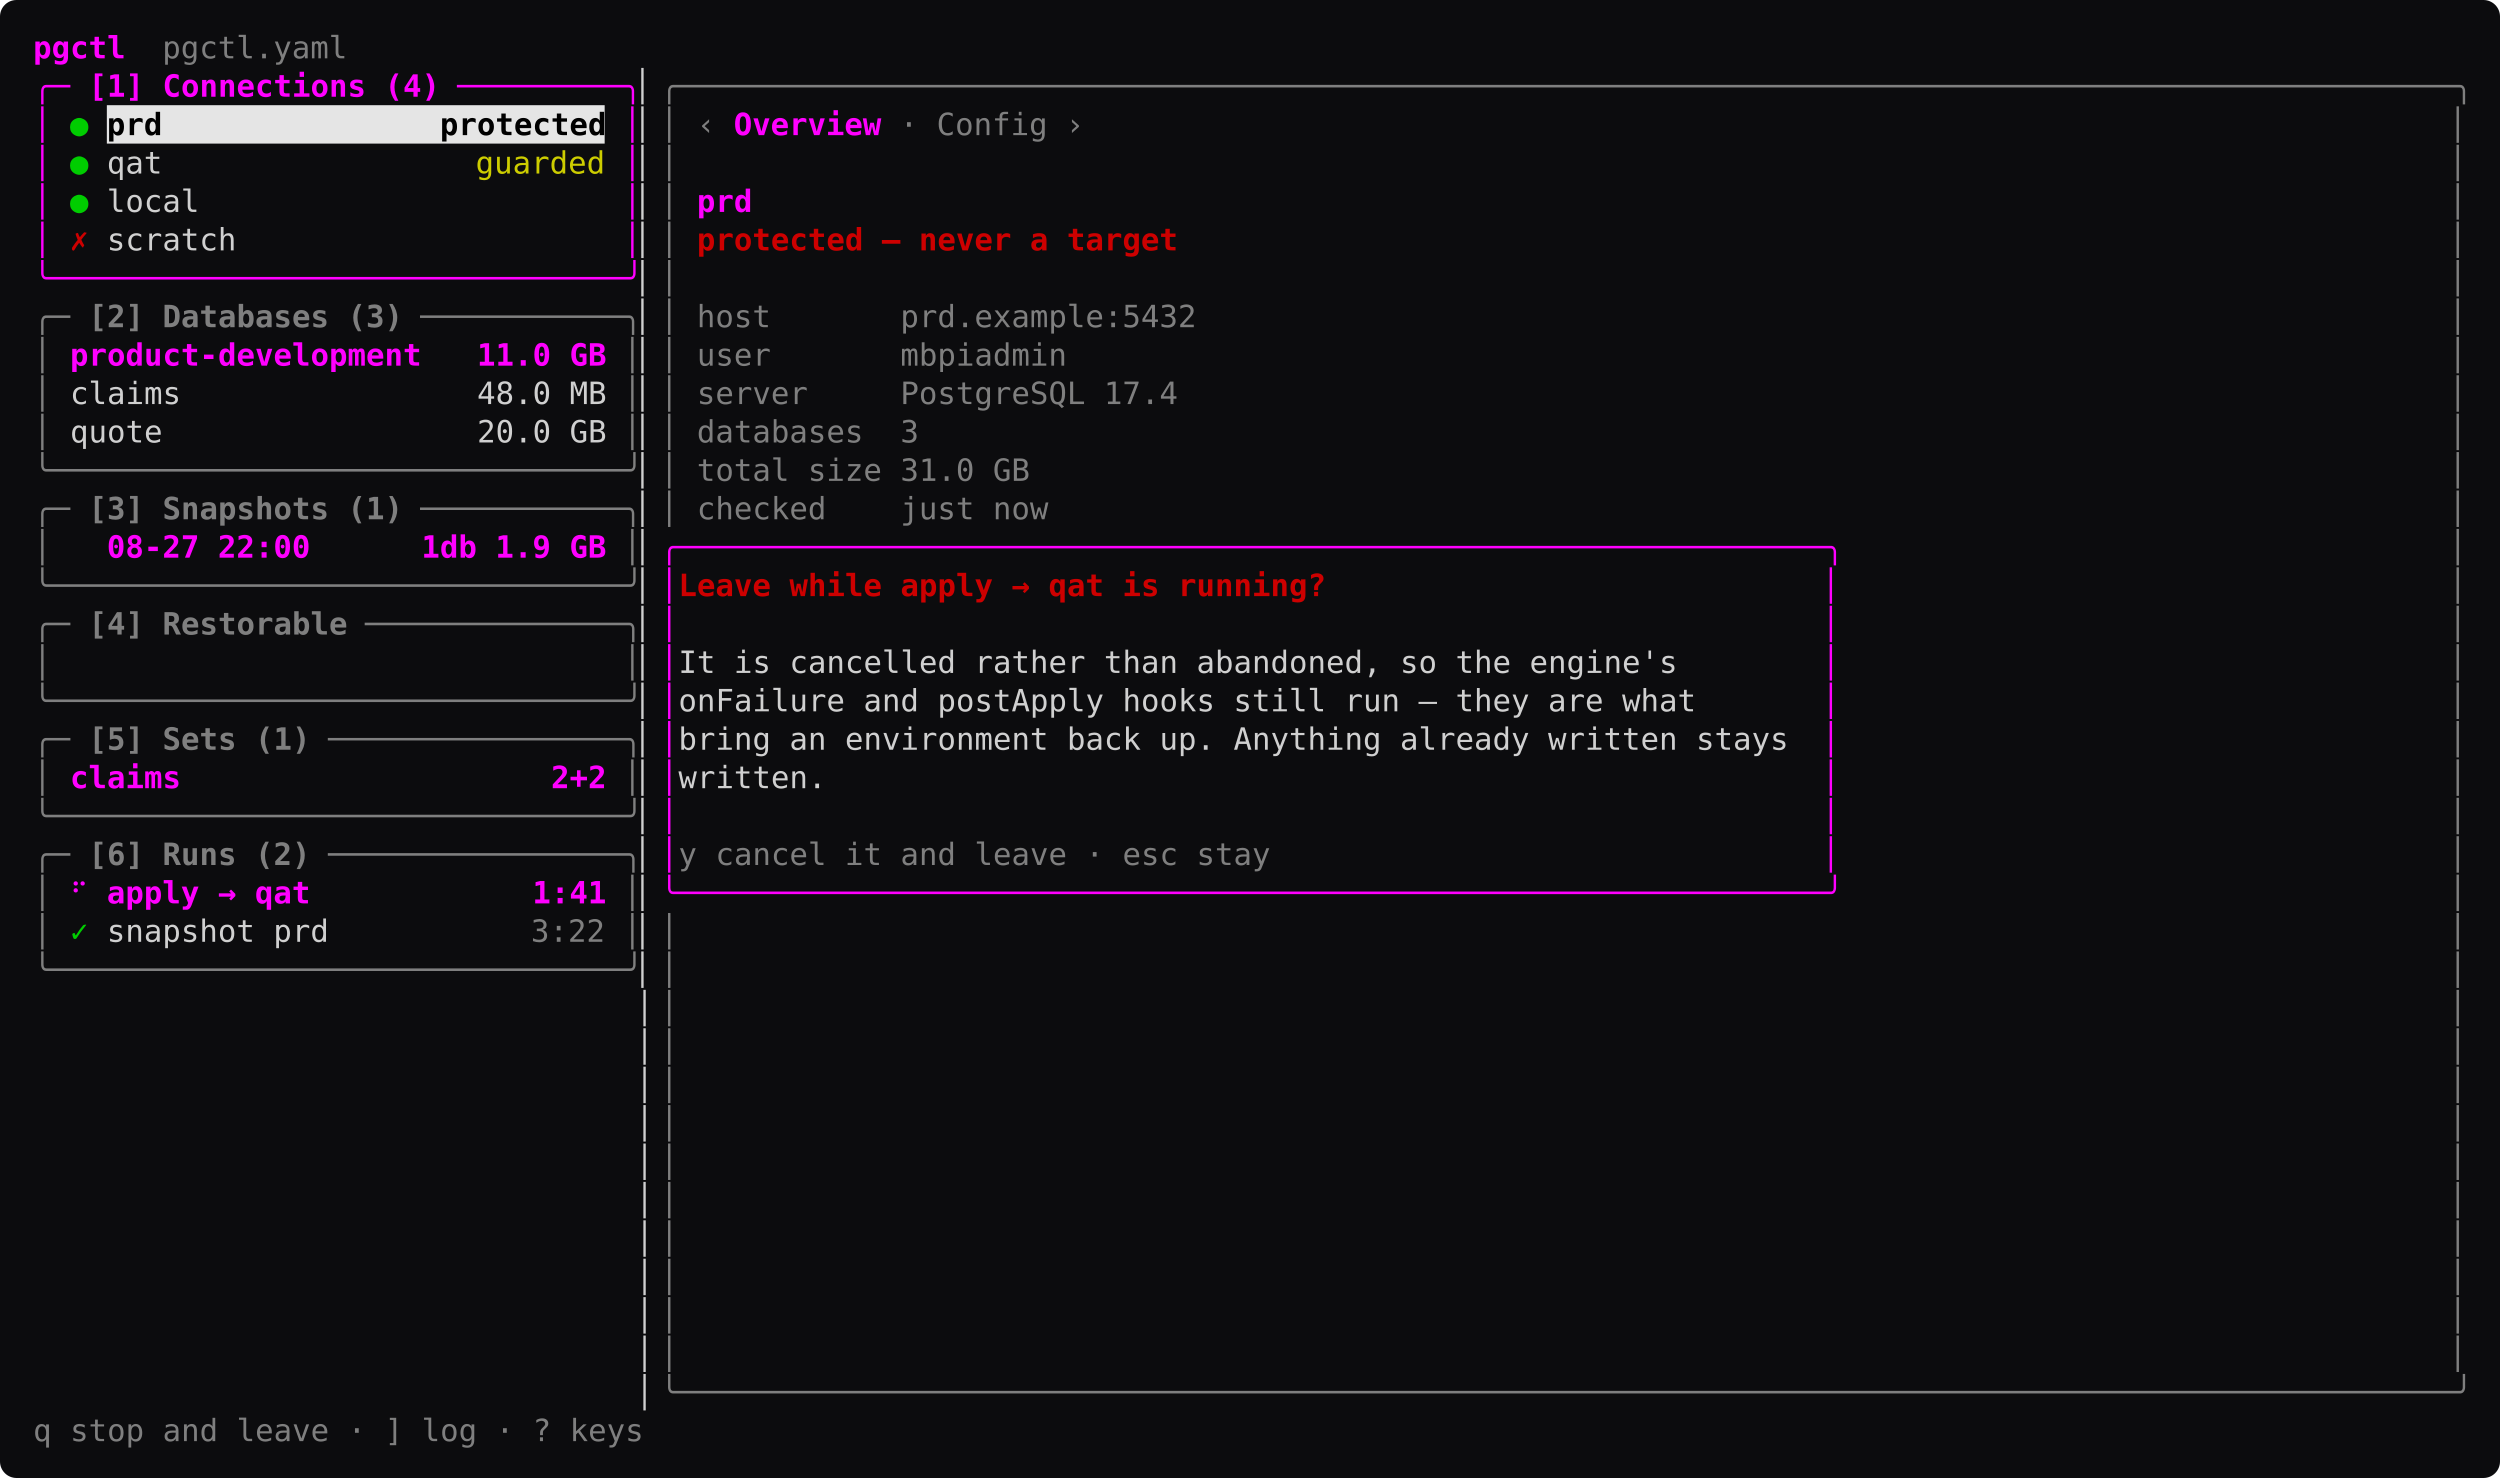
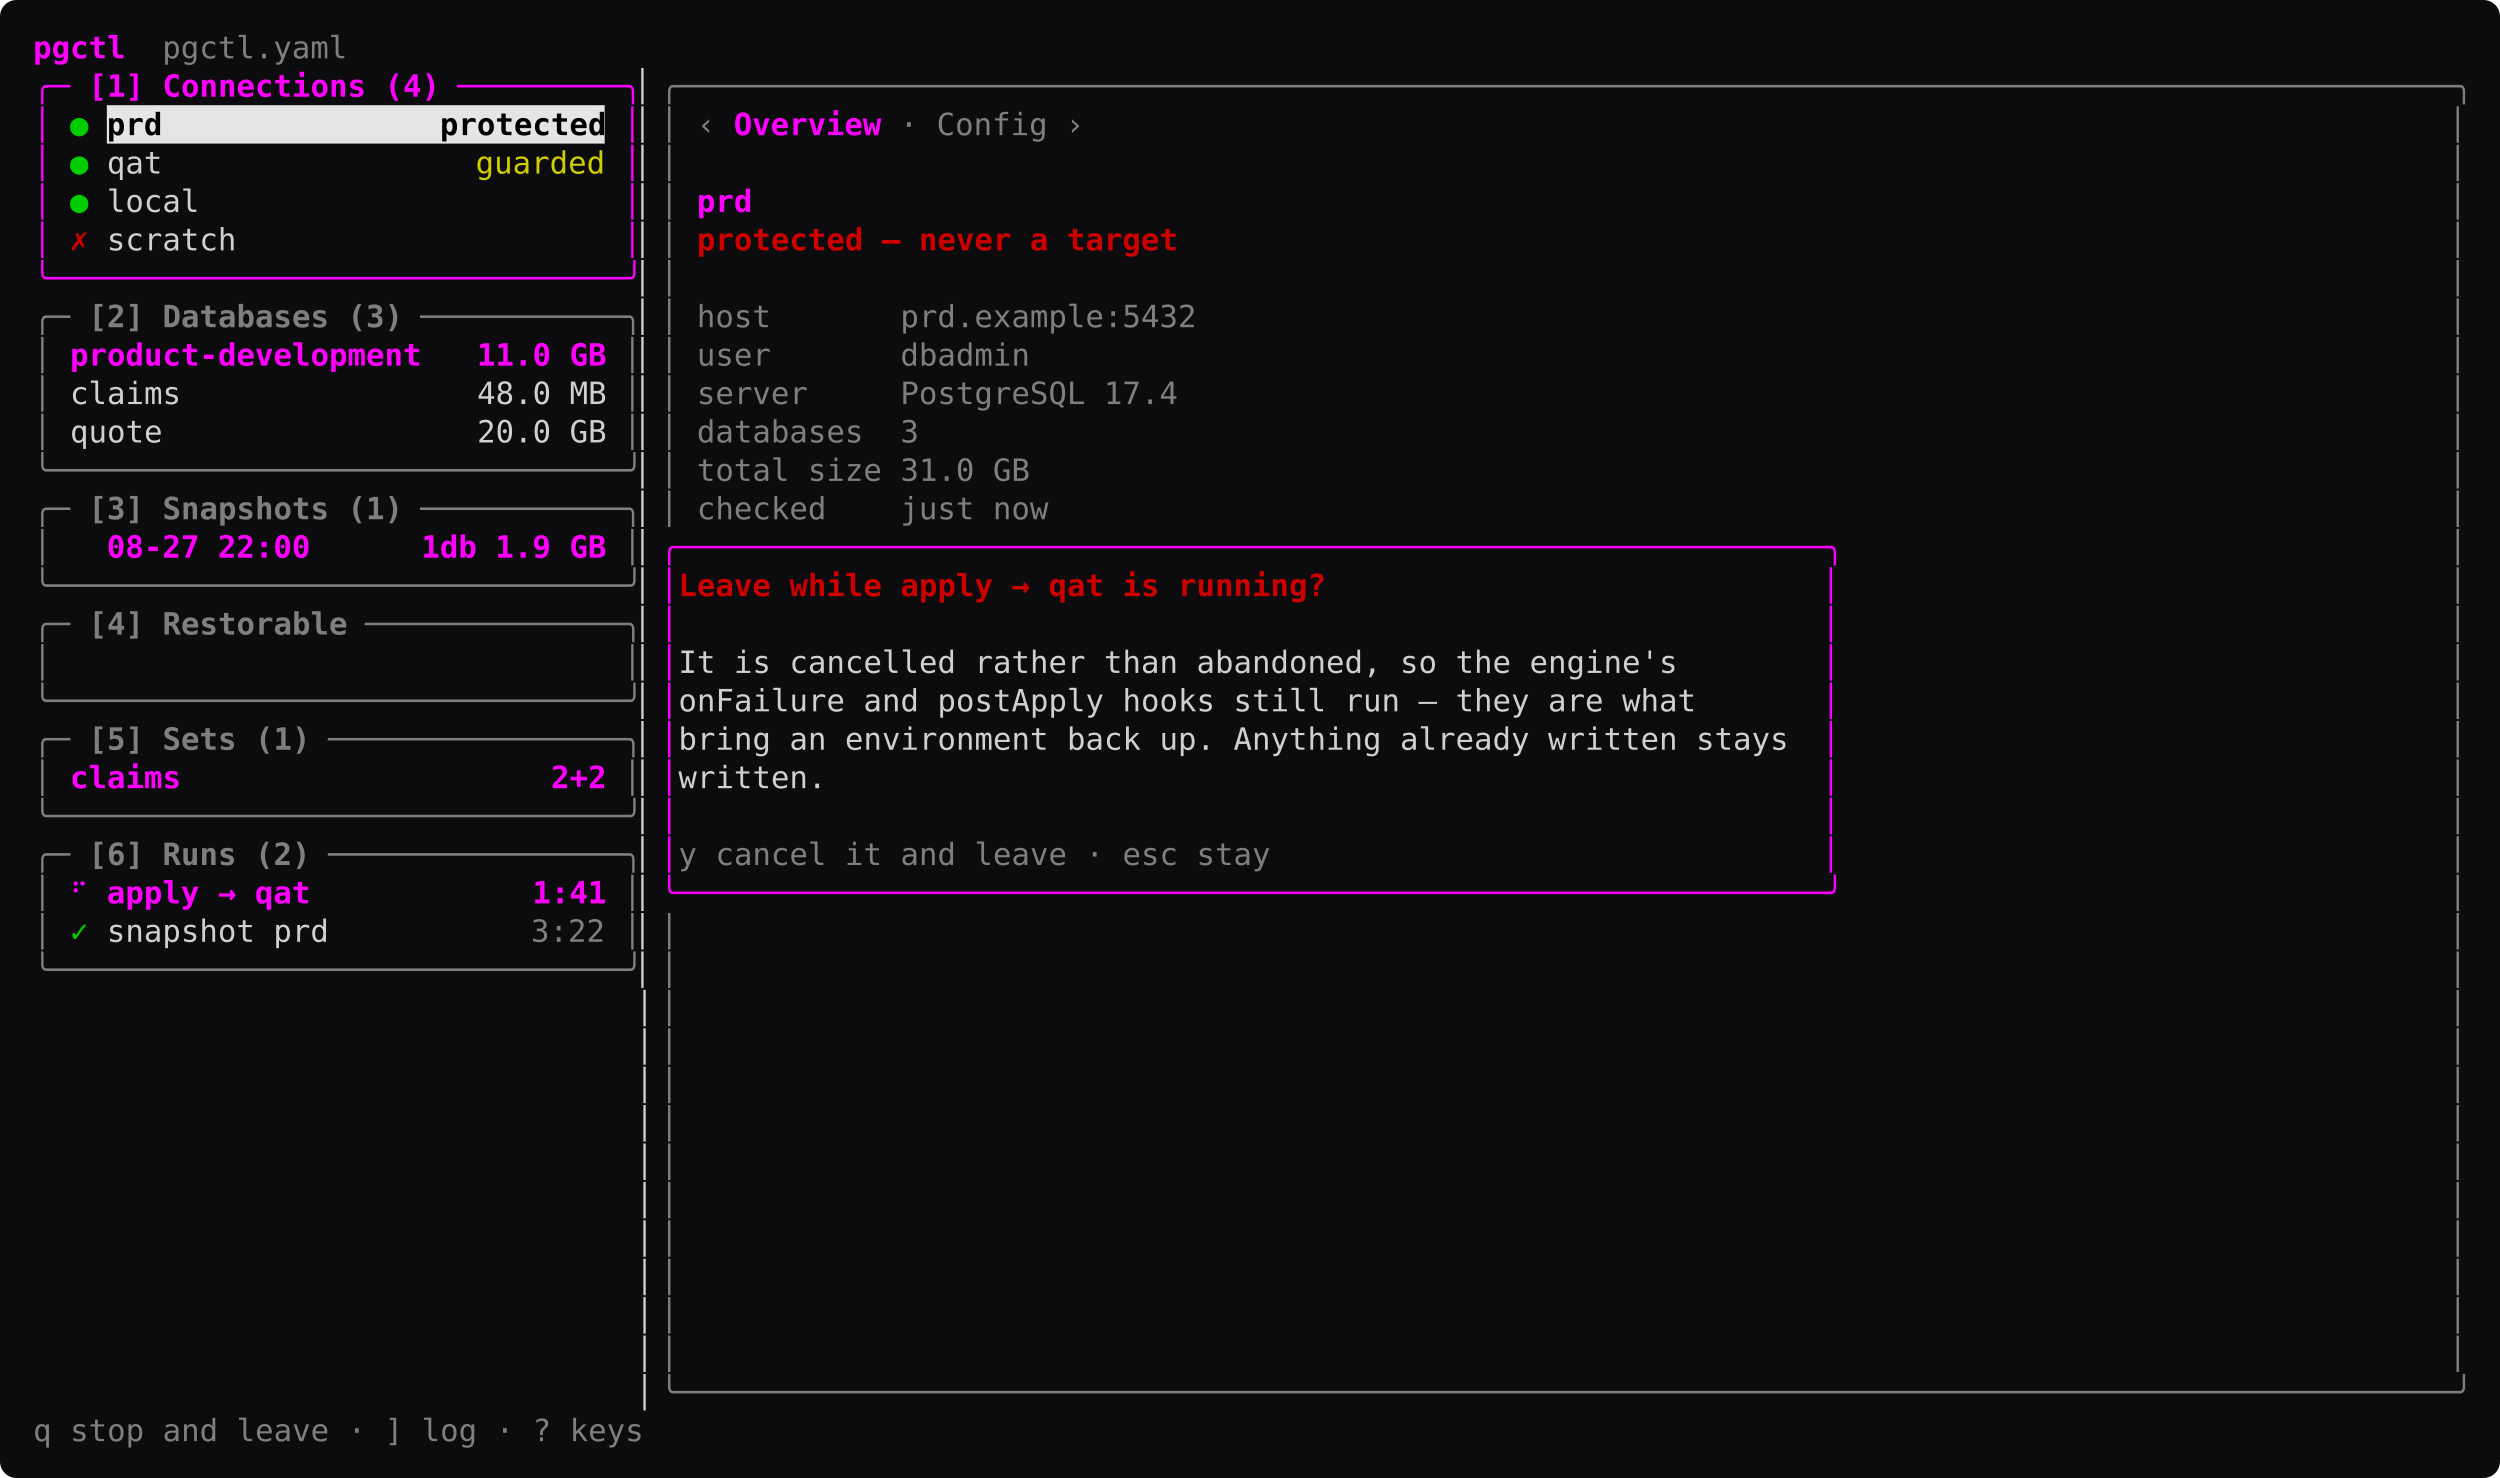
<svg xmlns="http://www.w3.org/2000/svg" width="1057.6" height="625.25" viewBox="0 0 1057.6 625.25" font-family="ui-monospace, 'SF Mono', SFMono-Regular, Menlo, Consolas, 'DejaVu Sans Mono', monospace" font-size="13" role="img">
  <rect width="1057.6" height="625.25" rx="7" fill="#0c0c0e" />
  <rect x="45.2" y="44.5" width="210.6" height="16.25" fill="#e5e5e5" />
  <text x="14" y="24.68" textLength="39" lengthAdjust="spacing" fill="#ff00ff" font-weight="600" xml:space="preserve">pgctl</text>
  <text x="53" y="24.68" textLength="93.6" lengthAdjust="spacing" fill="#7f7f7f" xml:space="preserve">  pgctl.yaml</text>
  <text x="14" y="40.92" textLength="15.6" lengthAdjust="spacing" fill="#ff00ff" xml:space="preserve">╭─</text>
  <text x="29.6" y="40.92" textLength="156" lengthAdjust="spacing" fill="#ff00ff" font-weight="600" xml:space="preserve"> [1] Connections (4)</text>
  <text x="193.4" y="40.92" textLength="78" lengthAdjust="spacing" fill="#ff00ff" xml:space="preserve">─────────╮</text>
  <text x="271.4" y="40.92" textLength="7.8" lengthAdjust="spacing" fill="#d0d0d0" xml:space="preserve">▏</text>
  <text x="279.2" y="40.92" textLength="764.4" lengthAdjust="spacing" fill="#7f7f7f" xml:space="preserve">╭────────────────────────────────────────────────────────────────────────────────────────────────╮</text>
  <text x="14" y="57.17" textLength="7.8" lengthAdjust="spacing" fill="#ff00ff" xml:space="preserve">│</text>
  <text x="29.6" y="57.17" textLength="7.8" lengthAdjust="spacing" fill="#00cd00" xml:space="preserve">●</text>
  <text x="45.2" y="57.17" textLength="210.6" lengthAdjust="spacing" fill="#000000" font-weight="600" xml:space="preserve">prd               protected</text>
  <text x="263.6" y="57.17" textLength="7.8" lengthAdjust="spacing" fill="#ff00ff" xml:space="preserve">│</text>
  <text x="271.4" y="57.17" textLength="7.8" lengthAdjust="spacing" fill="#d0d0d0" xml:space="preserve">▏</text>
  <text x="279.2" y="57.17" textLength="7.8" lengthAdjust="spacing" fill="#7f7f7f" xml:space="preserve">│</text>
  <text x="294.8" y="57.17" textLength="7.8" lengthAdjust="spacing" fill="#7f7f7f" xml:space="preserve">‹</text>
  <text x="310.4" y="57.17" textLength="7.8" lengthAdjust="spacing" fill="#ff00ff" font-weight="600" xml:space="preserve">O</text>
  <text x="318.2" y="57.17" textLength="7.8" lengthAdjust="spacing" fill="#ff00ff" font-weight="600" xml:space="preserve">v</text>
  <text x="326" y="57.17" textLength="7.8" lengthAdjust="spacing" fill="#ff00ff" font-weight="600" xml:space="preserve">e</text>
  <text x="333.8" y="57.17" textLength="7.8" lengthAdjust="spacing" fill="#ff00ff" font-weight="600" xml:space="preserve">r</text>
  <text x="341.6" y="57.17" textLength="7.8" lengthAdjust="spacing" fill="#ff00ff" font-weight="600" xml:space="preserve">v</text>
  <text x="349.4" y="57.17" textLength="7.8" lengthAdjust="spacing" fill="#ff00ff" font-weight="600" xml:space="preserve">i</text>
  <text x="357.2" y="57.17" textLength="7.8" lengthAdjust="spacing" fill="#ff00ff" font-weight="600" xml:space="preserve">e</text>
  <text x="365" y="57.17" textLength="7.8" lengthAdjust="spacing" fill="#ff00ff" font-weight="600" xml:space="preserve">w</text>
  <text x="380.6" y="57.17" textLength="7.8" lengthAdjust="spacing" fill="#7f7f7f" xml:space="preserve">·</text>
  <text x="388.4" y="57.17" textLength="54.6" lengthAdjust="spacing" fill="#7f7f7f" xml:space="preserve"> Config</text>
  <text x="450.8" y="57.17" textLength="7.8" lengthAdjust="spacing" fill="#7f7f7f" xml:space="preserve">›</text>
  <text x="1035.8" y="57.17" textLength="7.8" lengthAdjust="spacing" fill="#7f7f7f" xml:space="preserve">│</text>
  <text x="14" y="73.42" textLength="7.8" lengthAdjust="spacing" fill="#ff00ff" xml:space="preserve">│</text>
  <text x="29.6" y="73.42" textLength="7.8" lengthAdjust="spacing" fill="#00cd00" xml:space="preserve">●</text>
  <text x="45.2" y="73.42" textLength="23.4" lengthAdjust="spacing" fill="#d0d0d0" xml:space="preserve">qat</text>
  <text x="201.2" y="73.42" textLength="54.6" lengthAdjust="spacing" fill="#cdcd00" xml:space="preserve">guarded</text>
  <text x="263.6" y="73.42" textLength="7.8" lengthAdjust="spacing" fill="#ff00ff" xml:space="preserve">│</text>
  <text x="271.4" y="73.42" textLength="7.8" lengthAdjust="spacing" fill="#d0d0d0" xml:space="preserve">▏</text>
  <text x="279.2" y="73.42" textLength="7.8" lengthAdjust="spacing" fill="#7f7f7f" xml:space="preserve">│</text>
  <text x="1035.8" y="73.42" textLength="7.8" lengthAdjust="spacing" fill="#7f7f7f" xml:space="preserve">│</text>
  <text x="14" y="89.67" textLength="7.8" lengthAdjust="spacing" fill="#ff00ff" xml:space="preserve">│</text>
  <text x="29.6" y="89.67" textLength="7.8" lengthAdjust="spacing" fill="#00cd00" xml:space="preserve">●</text>
  <text x="45.2" y="89.67" textLength="39" lengthAdjust="spacing" fill="#d0d0d0" xml:space="preserve">local</text>
  <text x="263.6" y="89.67" textLength="7.8" lengthAdjust="spacing" fill="#ff00ff" xml:space="preserve">│</text>
  <text x="271.4" y="89.67" textLength="7.8" lengthAdjust="spacing" fill="#d0d0d0" xml:space="preserve">▏</text>
  <text x="279.2" y="89.67" textLength="7.8" lengthAdjust="spacing" fill="#7f7f7f" xml:space="preserve">│</text>
  <text x="294.8" y="89.67" textLength="23.4" lengthAdjust="spacing" fill="#ff00ff" font-weight="600" xml:space="preserve">prd</text>
  <text x="1035.8" y="89.67" textLength="7.8" lengthAdjust="spacing" fill="#7f7f7f" xml:space="preserve">│</text>
  <text x="14" y="105.92" textLength="7.8" lengthAdjust="spacing" fill="#ff00ff" xml:space="preserve">│</text>
  <text x="29.6" y="105.92" textLength="7.8" lengthAdjust="spacing" fill="#cd0000" font-weight="600" xml:space="preserve">✗</text>
  <text x="45.2" y="105.92" textLength="54.6" lengthAdjust="spacing" fill="#d0d0d0" xml:space="preserve">scratch</text>
  <text x="263.6" y="105.92" textLength="7.8" lengthAdjust="spacing" fill="#ff00ff" xml:space="preserve">│</text>
  <text x="271.4" y="105.92" textLength="7.8" lengthAdjust="spacing" fill="#d0d0d0" xml:space="preserve">▏</text>
  <text x="279.2" y="105.92" textLength="7.8" lengthAdjust="spacing" fill="#7f7f7f" xml:space="preserve">│</text>
  <text x="294.8" y="105.92" textLength="202.8" lengthAdjust="spacing" fill="#cd0000" font-weight="600" xml:space="preserve">protected — never a target</text>
  <text x="1035.8" y="105.92" textLength="7.8" lengthAdjust="spacing" fill="#7f7f7f" xml:space="preserve">│</text>
  <text x="14" y="122.17" textLength="257.4" lengthAdjust="spacing" fill="#ff00ff" xml:space="preserve">╰───────────────────────────────╯</text>
  <text x="271.4" y="122.17" textLength="7.8" lengthAdjust="spacing" fill="#d0d0d0" xml:space="preserve">▏</text>
  <text x="279.2" y="122.17" textLength="7.8" lengthAdjust="spacing" fill="#7f7f7f" xml:space="preserve">│</text>
  <text x="1035.8" y="122.17" textLength="7.8" lengthAdjust="spacing" fill="#7f7f7f" xml:space="preserve">│</text>
  <text x="14" y="138.43" textLength="15.6" lengthAdjust="spacing" fill="#7f7f7f" xml:space="preserve">╭─</text>
  <text x="29.6" y="138.43" textLength="140.4" lengthAdjust="spacing" fill="#7f7f7f" font-weight="600" xml:space="preserve"> [2] Databases (3)</text>
  <text x="177.8" y="138.43" textLength="93.6" lengthAdjust="spacing" fill="#7f7f7f" xml:space="preserve">───────────╮</text>
  <text x="271.4" y="138.43" textLength="7.8" lengthAdjust="spacing" fill="#d0d0d0" xml:space="preserve">▏</text>
  <text x="279.2" y="138.43" textLength="7.8" lengthAdjust="spacing" fill="#7f7f7f" xml:space="preserve">│</text>
  <text x="294.8" y="138.43" textLength="210.6" lengthAdjust="spacing" fill="#7f7f7f" xml:space="preserve">host       prd.example:5432</text>
  <text x="1035.8" y="138.43" textLength="7.8" lengthAdjust="spacing" fill="#7f7f7f" xml:space="preserve">│</text>
  <text x="14" y="154.68" textLength="7.8" lengthAdjust="spacing" fill="#7f7f7f" xml:space="preserve">│</text>
  <text x="29.6" y="154.68" textLength="226.2" lengthAdjust="spacing" fill="#ff00ff" font-weight="600" xml:space="preserve">product-development   11.0 GB</text>
  <text x="263.6" y="154.68" textLength="7.8" lengthAdjust="spacing" fill="#7f7f7f" xml:space="preserve">│</text>
  <text x="271.4" y="154.68" textLength="7.8" lengthAdjust="spacing" fill="#d0d0d0" xml:space="preserve">▏</text>
  <text x="279.2" y="154.68" textLength="7.8" lengthAdjust="spacing" fill="#7f7f7f" xml:space="preserve">│</text>
-   <text x="294.8" y="154.68" textLength="156" lengthAdjust="spacing" fill="#7f7f7f" xml:space="preserve">user       mbpiadmin</text>
+   <text x="294.8" y="154.68" textLength="140.4" lengthAdjust="spacing" fill="#7f7f7f" xml:space="preserve">user       dbadmin</text>
  <text x="1035.8" y="154.68" textLength="7.8" lengthAdjust="spacing" fill="#7f7f7f" xml:space="preserve">│</text>
  <text x="14" y="170.93" textLength="7.8" lengthAdjust="spacing" fill="#7f7f7f" xml:space="preserve">│</text>
  <text x="21.8" y="170.93" textLength="234" lengthAdjust="spacing" fill="#d0d0d0" xml:space="preserve"> claims                48.0 MB</text>
  <text x="263.6" y="170.93" textLength="7.8" lengthAdjust="spacing" fill="#7f7f7f" xml:space="preserve">│</text>
  <text x="271.4" y="170.93" textLength="7.8" lengthAdjust="spacing" fill="#d0d0d0" xml:space="preserve">▏</text>
  <text x="279.2" y="170.93" textLength="7.8" lengthAdjust="spacing" fill="#7f7f7f" xml:space="preserve">│</text>
  <text x="294.8" y="170.93" textLength="202.8" lengthAdjust="spacing" fill="#7f7f7f" xml:space="preserve">server     PostgreSQL 17.4</text>
  <text x="1035.8" y="170.93" textLength="7.8" lengthAdjust="spacing" fill="#7f7f7f" xml:space="preserve">│</text>
  <text x="14" y="187.18" textLength="7.8" lengthAdjust="spacing" fill="#7f7f7f" xml:space="preserve">│</text>
  <text x="21.8" y="187.18" textLength="234" lengthAdjust="spacing" fill="#d0d0d0" xml:space="preserve"> quote                 20.0 GB</text>
  <text x="263.6" y="187.18" textLength="7.8" lengthAdjust="spacing" fill="#7f7f7f" xml:space="preserve">│</text>
  <text x="271.4" y="187.18" textLength="7.8" lengthAdjust="spacing" fill="#d0d0d0" xml:space="preserve">▏</text>
  <text x="279.2" y="187.18" textLength="7.8" lengthAdjust="spacing" fill="#7f7f7f" xml:space="preserve">│</text>
  <text x="294.8" y="187.18" textLength="93.6" lengthAdjust="spacing" fill="#7f7f7f" xml:space="preserve">databases  3</text>
  <text x="1035.8" y="187.18" textLength="7.8" lengthAdjust="spacing" fill="#7f7f7f" xml:space="preserve">│</text>
  <text x="14" y="203.43" textLength="257.4" lengthAdjust="spacing" fill="#7f7f7f" xml:space="preserve">╰───────────────────────────────╯</text>
  <text x="271.4" y="203.43" textLength="7.8" lengthAdjust="spacing" fill="#d0d0d0" xml:space="preserve">▏</text>
  <text x="279.2" y="203.43" textLength="7.8" lengthAdjust="spacing" fill="#7f7f7f" xml:space="preserve">│</text>
  <text x="294.8" y="203.43" textLength="140.4" lengthAdjust="spacing" fill="#7f7f7f" xml:space="preserve">total size 31.0 GB</text>
  <text x="1035.8" y="203.43" textLength="7.8" lengthAdjust="spacing" fill="#7f7f7f" xml:space="preserve">│</text>
  <text x="14" y="219.68" textLength="15.6" lengthAdjust="spacing" fill="#7f7f7f" xml:space="preserve">╭─</text>
  <text x="29.6" y="219.68" textLength="140.4" lengthAdjust="spacing" fill="#7f7f7f" font-weight="600" xml:space="preserve"> [3] Snapshots (1)</text>
  <text x="177.8" y="219.68" textLength="93.6" lengthAdjust="spacing" fill="#7f7f7f" xml:space="preserve">───────────╮</text>
  <text x="271.4" y="219.68" textLength="7.8" lengthAdjust="spacing" fill="#d0d0d0" xml:space="preserve">▏</text>
  <text x="279.2" y="219.68" textLength="7.8" lengthAdjust="spacing" fill="#7f7f7f" xml:space="preserve">│</text>
  <text x="294.8" y="219.68" textLength="148.2" lengthAdjust="spacing" fill="#7f7f7f" xml:space="preserve">checked    just now</text>
  <text x="1035.8" y="219.68" textLength="7.8" lengthAdjust="spacing" fill="#7f7f7f" xml:space="preserve">│</text>
  <text x="14" y="235.93" textLength="7.8" lengthAdjust="spacing" fill="#7f7f7f" xml:space="preserve">│</text>
  <text x="45.2" y="235.93" textLength="210.6" lengthAdjust="spacing" fill="#ff00ff" font-weight="600" xml:space="preserve">08-27 22:00      1db 1.9 GB</text>
  <text x="263.6" y="235.93" textLength="7.8" lengthAdjust="spacing" fill="#7f7f7f" xml:space="preserve">│</text>
  <text x="271.4" y="235.93" textLength="7.8" lengthAdjust="spacing" fill="#d0d0d0" xml:space="preserve">▏</text>
  <text x="279.2" y="235.93" textLength="499.2" lengthAdjust="spacing" fill="#ff00ff" xml:space="preserve">╭──────────────────────────────────────────────────────────────╮</text>
  <text x="1035.8" y="235.93" textLength="7.8" lengthAdjust="spacing" fill="#7f7f7f" xml:space="preserve">│</text>
  <text x="14" y="252.18" textLength="257.4" lengthAdjust="spacing" fill="#7f7f7f" xml:space="preserve">╰───────────────────────────────╯</text>
  <text x="271.4" y="252.18" textLength="7.8" lengthAdjust="spacing" fill="#d0d0d0" xml:space="preserve">▏</text>
  <text x="279.2" y="252.18" textLength="7.8" lengthAdjust="spacing" fill="#ff00ff" xml:space="preserve">│</text>
  <text x="287" y="252.18" textLength="273" lengthAdjust="spacing" fill="#cd0000" font-weight="600" xml:space="preserve">Leave while apply → qat is running?</text>
  <text x="770.6" y="252.18" textLength="7.8" lengthAdjust="spacing" fill="#ff00ff" xml:space="preserve">│</text>
  <text x="1035.8" y="252.18" textLength="7.8" lengthAdjust="spacing" fill="#7f7f7f" xml:space="preserve">│</text>
  <text x="14" y="268.43" textLength="15.6" lengthAdjust="spacing" fill="#7f7f7f" xml:space="preserve">╭─</text>
  <text x="29.6" y="268.43" textLength="117" lengthAdjust="spacing" fill="#7f7f7f" font-weight="600" xml:space="preserve"> [4] Restorable</text>
  <text x="154.4" y="268.43" textLength="117" lengthAdjust="spacing" fill="#7f7f7f" xml:space="preserve">──────────────╮</text>
  <text x="271.4" y="268.43" textLength="7.8" lengthAdjust="spacing" fill="#d0d0d0" xml:space="preserve">▏</text>
  <text x="279.2" y="268.43" textLength="7.8" lengthAdjust="spacing" fill="#ff00ff" xml:space="preserve">│</text>
  <text x="770.6" y="268.43" textLength="7.8" lengthAdjust="spacing" fill="#ff00ff" xml:space="preserve">│</text>
  <text x="1035.8" y="268.43" textLength="7.8" lengthAdjust="spacing" fill="#7f7f7f" xml:space="preserve">│</text>
  <text x="14" y="284.68" textLength="7.8" lengthAdjust="spacing" fill="#7f7f7f" xml:space="preserve">│</text>
  <text x="263.6" y="284.68" textLength="7.8" lengthAdjust="spacing" fill="#7f7f7f" xml:space="preserve">│</text>
  <text x="271.4" y="284.68" textLength="7.8" lengthAdjust="spacing" fill="#d0d0d0" xml:space="preserve">▏</text>
  <text x="279.2" y="284.68" textLength="7.8" lengthAdjust="spacing" fill="#ff00ff" xml:space="preserve">│</text>
  <text x="287" y="284.68" textLength="421.2" lengthAdjust="spacing" fill="#d0d0d0" xml:space="preserve">It is cancelled rather than abandoned, so the engine's</text>
  <text x="770.6" y="284.68" textLength="7.8" lengthAdjust="spacing" fill="#ff00ff" xml:space="preserve">│</text>
  <text x="1035.8" y="284.68" textLength="7.8" lengthAdjust="spacing" fill="#7f7f7f" xml:space="preserve">│</text>
  <text x="14" y="300.93" textLength="257.4" lengthAdjust="spacing" fill="#7f7f7f" xml:space="preserve">╰───────────────────────────────╯</text>
  <text x="271.4" y="300.93" textLength="7.8" lengthAdjust="spacing" fill="#d0d0d0" xml:space="preserve">▏</text>
  <text x="279.2" y="300.93" textLength="7.8" lengthAdjust="spacing" fill="#ff00ff" xml:space="preserve">│</text>
  <text x="287" y="300.93" textLength="429" lengthAdjust="spacing" fill="#d0d0d0" xml:space="preserve">onFailure and postApply hooks still run — they are what</text>
  <text x="770.6" y="300.93" textLength="7.8" lengthAdjust="spacing" fill="#ff00ff" xml:space="preserve">│</text>
  <text x="1035.8" y="300.93" textLength="7.8" lengthAdjust="spacing" fill="#7f7f7f" xml:space="preserve">│</text>
  <text x="14" y="317.18" textLength="15.6" lengthAdjust="spacing" fill="#7f7f7f" xml:space="preserve">╭─</text>
  <text x="29.6" y="317.18" textLength="101.4" lengthAdjust="spacing" fill="#7f7f7f" font-weight="600" xml:space="preserve"> [5] Sets (1)</text>
  <text x="138.8" y="317.18" textLength="132.6" lengthAdjust="spacing" fill="#7f7f7f" xml:space="preserve">────────────────╮</text>
  <text x="271.4" y="317.18" textLength="7.8" lengthAdjust="spacing" fill="#d0d0d0" xml:space="preserve">▏</text>
  <text x="279.2" y="317.18" textLength="7.8" lengthAdjust="spacing" fill="#ff00ff" xml:space="preserve">│</text>
  <text x="287" y="317.18" textLength="468" lengthAdjust="spacing" fill="#d0d0d0" xml:space="preserve">bring an environment back up. Anything already written stays</text>
  <text x="770.6" y="317.18" textLength="7.8" lengthAdjust="spacing" fill="#ff00ff" xml:space="preserve">│</text>
  <text x="1035.8" y="317.18" textLength="7.8" lengthAdjust="spacing" fill="#7f7f7f" xml:space="preserve">│</text>
  <text x="14" y="333.43" textLength="7.8" lengthAdjust="spacing" fill="#7f7f7f" xml:space="preserve">│</text>
  <text x="29.6" y="333.43" textLength="226.2" lengthAdjust="spacing" fill="#ff00ff" font-weight="600" xml:space="preserve">claims                    2+2</text>
  <text x="263.6" y="333.43" textLength="7.8" lengthAdjust="spacing" fill="#7f7f7f" xml:space="preserve">│</text>
  <text x="271.4" y="333.43" textLength="7.8" lengthAdjust="spacing" fill="#d0d0d0" xml:space="preserve">▏</text>
  <text x="279.2" y="333.43" textLength="7.8" lengthAdjust="spacing" fill="#ff00ff" xml:space="preserve">│</text>
  <text x="287" y="333.43" textLength="62.4" lengthAdjust="spacing" fill="#d0d0d0" xml:space="preserve">written.</text>
  <text x="770.6" y="333.43" textLength="7.8" lengthAdjust="spacing" fill="#ff00ff" xml:space="preserve">│</text>
  <text x="1035.8" y="333.43" textLength="7.8" lengthAdjust="spacing" fill="#7f7f7f" xml:space="preserve">│</text>
  <text x="14" y="349.68" textLength="257.4" lengthAdjust="spacing" fill="#7f7f7f" xml:space="preserve">╰───────────────────────────────╯</text>
  <text x="271.4" y="349.68" textLength="7.8" lengthAdjust="spacing" fill="#d0d0d0" xml:space="preserve">▏</text>
  <text x="279.2" y="349.68" textLength="7.8" lengthAdjust="spacing" fill="#ff00ff" xml:space="preserve">│</text>
  <text x="770.6" y="349.68" textLength="7.8" lengthAdjust="spacing" fill="#ff00ff" xml:space="preserve">│</text>
  <text x="1035.8" y="349.68" textLength="7.8" lengthAdjust="spacing" fill="#7f7f7f" xml:space="preserve">│</text>
  <text x="14" y="365.93" textLength="15.6" lengthAdjust="spacing" fill="#7f7f7f" xml:space="preserve">╭─</text>
  <text x="29.6" y="365.93" textLength="101.4" lengthAdjust="spacing" fill="#7f7f7f" font-weight="600" xml:space="preserve"> [6] Runs (2)</text>
  <text x="138.8" y="365.93" textLength="132.6" lengthAdjust="spacing" fill="#7f7f7f" xml:space="preserve">────────────────╮</text>
  <text x="271.4" y="365.93" textLength="7.8" lengthAdjust="spacing" fill="#d0d0d0" xml:space="preserve">▏</text>
  <text x="279.2" y="365.93" textLength="7.8" lengthAdjust="spacing" fill="#ff00ff" xml:space="preserve">│</text>
  <text x="287" y="365.93" textLength="249.6" lengthAdjust="spacing" fill="#7f7f7f" xml:space="preserve">y cancel it and leave · esc stay</text>
  <text x="770.6" y="365.93" textLength="7.8" lengthAdjust="spacing" fill="#ff00ff" xml:space="preserve">│</text>
  <text x="1035.8" y="365.93" textLength="7.8" lengthAdjust="spacing" fill="#7f7f7f" xml:space="preserve">│</text>
  <text x="14" y="382.18" textLength="7.8" lengthAdjust="spacing" fill="#7f7f7f" xml:space="preserve">│</text>
  <text x="29.6" y="382.18" textLength="7.8" lengthAdjust="spacing" fill="#ff00ff" xml:space="preserve">⠋</text>
  <text x="45.2" y="382.18" textLength="210.6" lengthAdjust="spacing" fill="#ff00ff" font-weight="600" xml:space="preserve">apply → qat            1:41</text>
  <text x="263.6" y="382.18" textLength="7.8" lengthAdjust="spacing" fill="#7f7f7f" xml:space="preserve">│</text>
  <text x="271.4" y="382.18" textLength="7.8" lengthAdjust="spacing" fill="#d0d0d0" xml:space="preserve">▏</text>
  <text x="279.2" y="382.18" textLength="499.2" lengthAdjust="spacing" fill="#ff00ff" xml:space="preserve">╰──────────────────────────────────────────────────────────────╯</text>
  <text x="1035.8" y="382.18" textLength="7.8" lengthAdjust="spacing" fill="#7f7f7f" xml:space="preserve">│</text>
  <text x="14" y="398.43" textLength="7.8" lengthAdjust="spacing" fill="#7f7f7f" xml:space="preserve">│</text>
  <text x="29.6" y="398.43" textLength="7.8" lengthAdjust="spacing" fill="#00cd00" xml:space="preserve">✓</text>
  <text x="45.2" y="398.43" textLength="93.6" lengthAdjust="spacing" fill="#d0d0d0" xml:space="preserve">snapshot prd</text>
  <text x="224.6" y="398.43" textLength="31.2" lengthAdjust="spacing" fill="#7f7f7f" xml:space="preserve">3:22</text>
  <text x="263.6" y="398.43" textLength="7.8" lengthAdjust="spacing" fill="#7f7f7f" xml:space="preserve">│</text>
  <text x="271.4" y="398.43" textLength="7.8" lengthAdjust="spacing" fill="#d0d0d0" xml:space="preserve">▏</text>
  <text x="279.2" y="398.43" textLength="7.8" lengthAdjust="spacing" fill="#7f7f7f" xml:space="preserve">│</text>
  <text x="1035.8" y="398.43" textLength="7.8" lengthAdjust="spacing" fill="#7f7f7f" xml:space="preserve">│</text>
  <text x="14" y="414.68" textLength="257.4" lengthAdjust="spacing" fill="#7f7f7f" xml:space="preserve">╰───────────────────────────────╯</text>
  <text x="271.4" y="414.68" textLength="7.8" lengthAdjust="spacing" fill="#d0d0d0" xml:space="preserve">▏</text>
  <text x="279.2" y="414.68" textLength="7.8" lengthAdjust="spacing" fill="#7f7f7f" xml:space="preserve">│</text>
  <text x="1035.8" y="414.68" textLength="7.8" lengthAdjust="spacing" fill="#7f7f7f" xml:space="preserve">│</text>
  <text x="14" y="430.93" textLength="265.2" lengthAdjust="spacing" fill="#d0d0d0" xml:space="preserve">                                 ▏</text>
  <text x="279.2" y="430.93" textLength="7.8" lengthAdjust="spacing" fill="#7f7f7f" xml:space="preserve">│</text>
  <text x="1035.8" y="430.93" textLength="7.8" lengthAdjust="spacing" fill="#7f7f7f" xml:space="preserve">│</text>
  <text x="14" y="447.18" textLength="265.2" lengthAdjust="spacing" fill="#d0d0d0" xml:space="preserve">                                 ▏</text>
  <text x="279.2" y="447.18" textLength="7.8" lengthAdjust="spacing" fill="#7f7f7f" xml:space="preserve">│</text>
  <text x="1035.8" y="447.18" textLength="7.8" lengthAdjust="spacing" fill="#7f7f7f" xml:space="preserve">│</text>
  <text x="14" y="463.43" textLength="265.2" lengthAdjust="spacing" fill="#d0d0d0" xml:space="preserve">                                 ▏</text>
  <text x="279.2" y="463.43" textLength="7.8" lengthAdjust="spacing" fill="#7f7f7f" xml:space="preserve">│</text>
  <text x="1035.8" y="463.43" textLength="7.8" lengthAdjust="spacing" fill="#7f7f7f" xml:space="preserve">│</text>
  <text x="14" y="479.68" textLength="265.2" lengthAdjust="spacing" fill="#d0d0d0" xml:space="preserve">                                 ▏</text>
  <text x="279.2" y="479.68" textLength="7.8" lengthAdjust="spacing" fill="#7f7f7f" xml:space="preserve">│</text>
  <text x="1035.8" y="479.68" textLength="7.8" lengthAdjust="spacing" fill="#7f7f7f" xml:space="preserve">│</text>
  <text x="14" y="495.93" textLength="265.2" lengthAdjust="spacing" fill="#d0d0d0" xml:space="preserve">                                 ▏</text>
  <text x="279.2" y="495.93" textLength="7.8" lengthAdjust="spacing" fill="#7f7f7f" xml:space="preserve">│</text>
  <text x="1035.8" y="495.93" textLength="7.8" lengthAdjust="spacing" fill="#7f7f7f" xml:space="preserve">│</text>
  <text x="14" y="512.17" textLength="265.2" lengthAdjust="spacing" fill="#d0d0d0" xml:space="preserve">                                 ▏</text>
  <text x="279.2" y="512.17" textLength="7.8" lengthAdjust="spacing" fill="#7f7f7f" xml:space="preserve">│</text>
  <text x="1035.8" y="512.17" textLength="7.8" lengthAdjust="spacing" fill="#7f7f7f" xml:space="preserve">│</text>
  <text x="14" y="528.42" textLength="265.2" lengthAdjust="spacing" fill="#d0d0d0" xml:space="preserve">                                 ▏</text>
  <text x="279.2" y="528.42" textLength="7.8" lengthAdjust="spacing" fill="#7f7f7f" xml:space="preserve">│</text>
  <text x="1035.8" y="528.42" textLength="7.8" lengthAdjust="spacing" fill="#7f7f7f" xml:space="preserve">│</text>
  <text x="14" y="544.67" textLength="265.2" lengthAdjust="spacing" fill="#d0d0d0" xml:space="preserve">                                 ▏</text>
  <text x="279.2" y="544.67" textLength="7.8" lengthAdjust="spacing" fill="#7f7f7f" xml:space="preserve">│</text>
  <text x="1035.8" y="544.67" textLength="7.8" lengthAdjust="spacing" fill="#7f7f7f" xml:space="preserve">│</text>
  <text x="14" y="560.92" textLength="265.2" lengthAdjust="spacing" fill="#d0d0d0" xml:space="preserve">                                 ▏</text>
  <text x="279.2" y="560.92" textLength="7.8" lengthAdjust="spacing" fill="#7f7f7f" xml:space="preserve">│</text>
  <text x="1035.8" y="560.92" textLength="7.8" lengthAdjust="spacing" fill="#7f7f7f" xml:space="preserve">│</text>
  <text x="14" y="577.17" textLength="265.2" lengthAdjust="spacing" fill="#d0d0d0" xml:space="preserve">                                 ▏</text>
  <text x="279.2" y="577.17" textLength="7.8" lengthAdjust="spacing" fill="#7f7f7f" xml:space="preserve">│</text>
  <text x="1035.8" y="577.17" textLength="7.8" lengthAdjust="spacing" fill="#7f7f7f" xml:space="preserve">│</text>
  <text x="14" y="593.42" textLength="265.2" lengthAdjust="spacing" fill="#d0d0d0" xml:space="preserve">                                 ▏</text>
  <text x="279.2" y="593.42" textLength="764.4" lengthAdjust="spacing" fill="#7f7f7f" xml:space="preserve">╰────────────────────────────────────────────────────────────────────────────────────────────────╯</text>
  <text x="14" y="609.67" textLength="257.4" lengthAdjust="spacing" fill="#7f7f7f" xml:space="preserve">q stop and leave · ] log · ? keys</text>
</svg>
